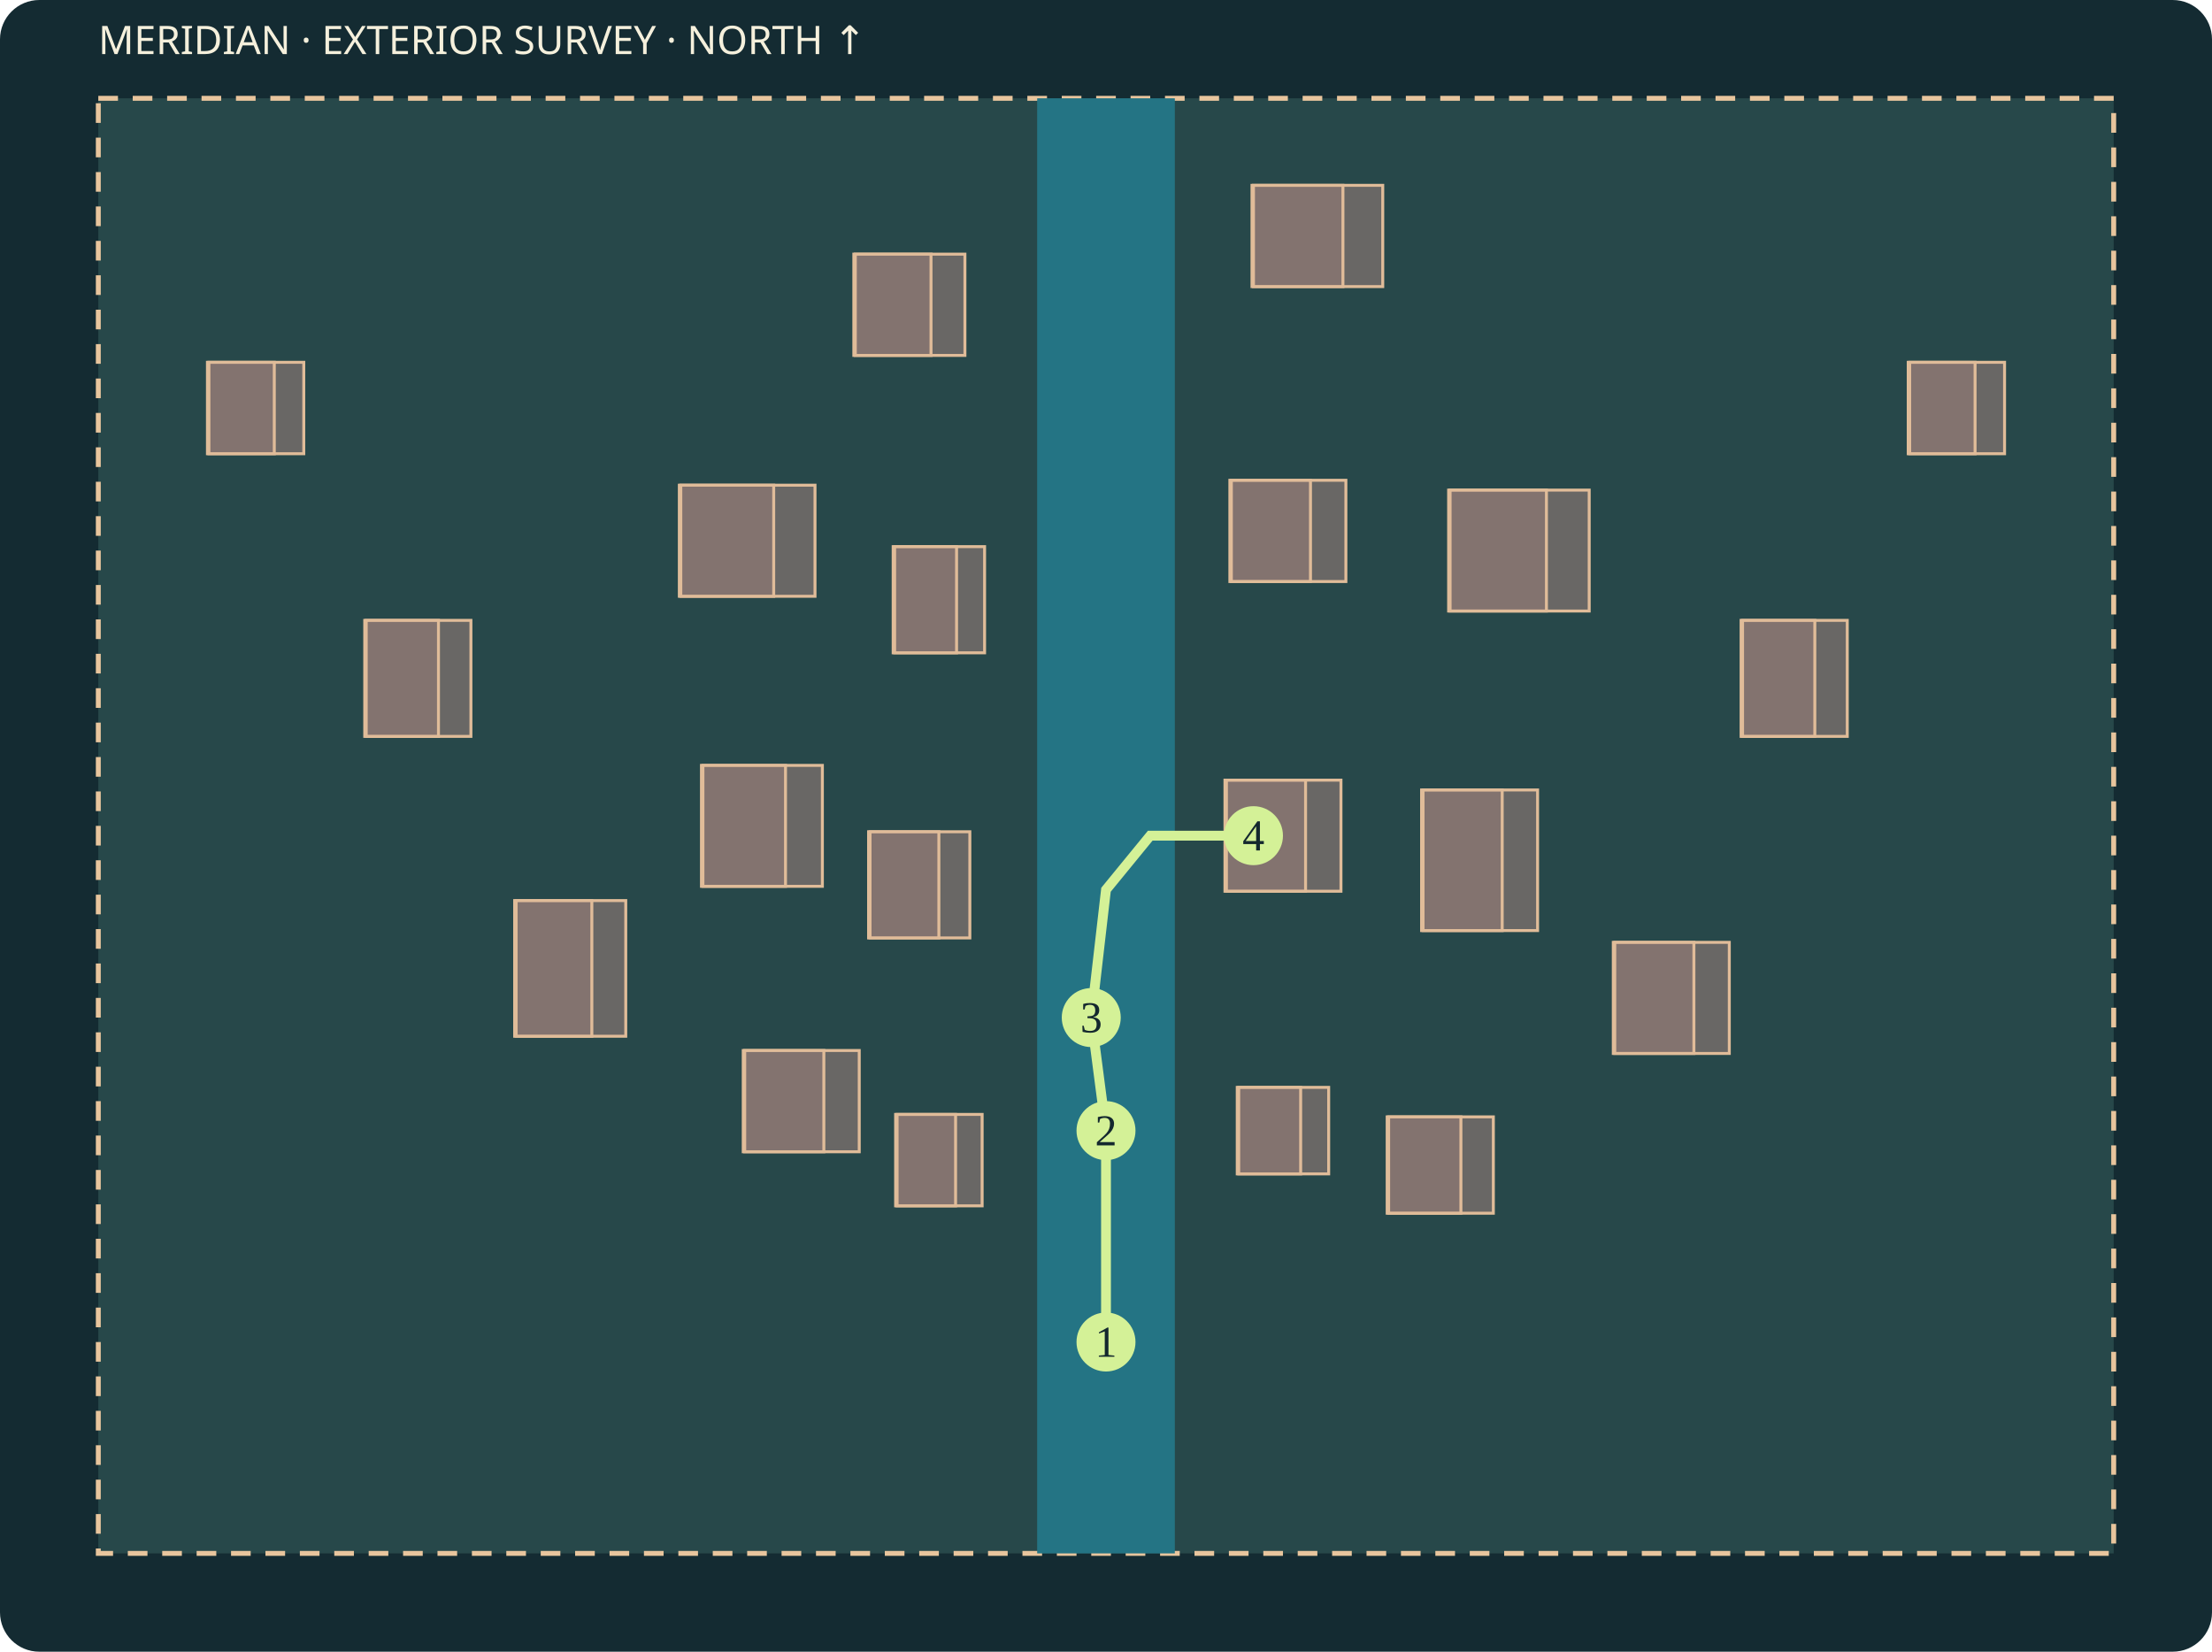
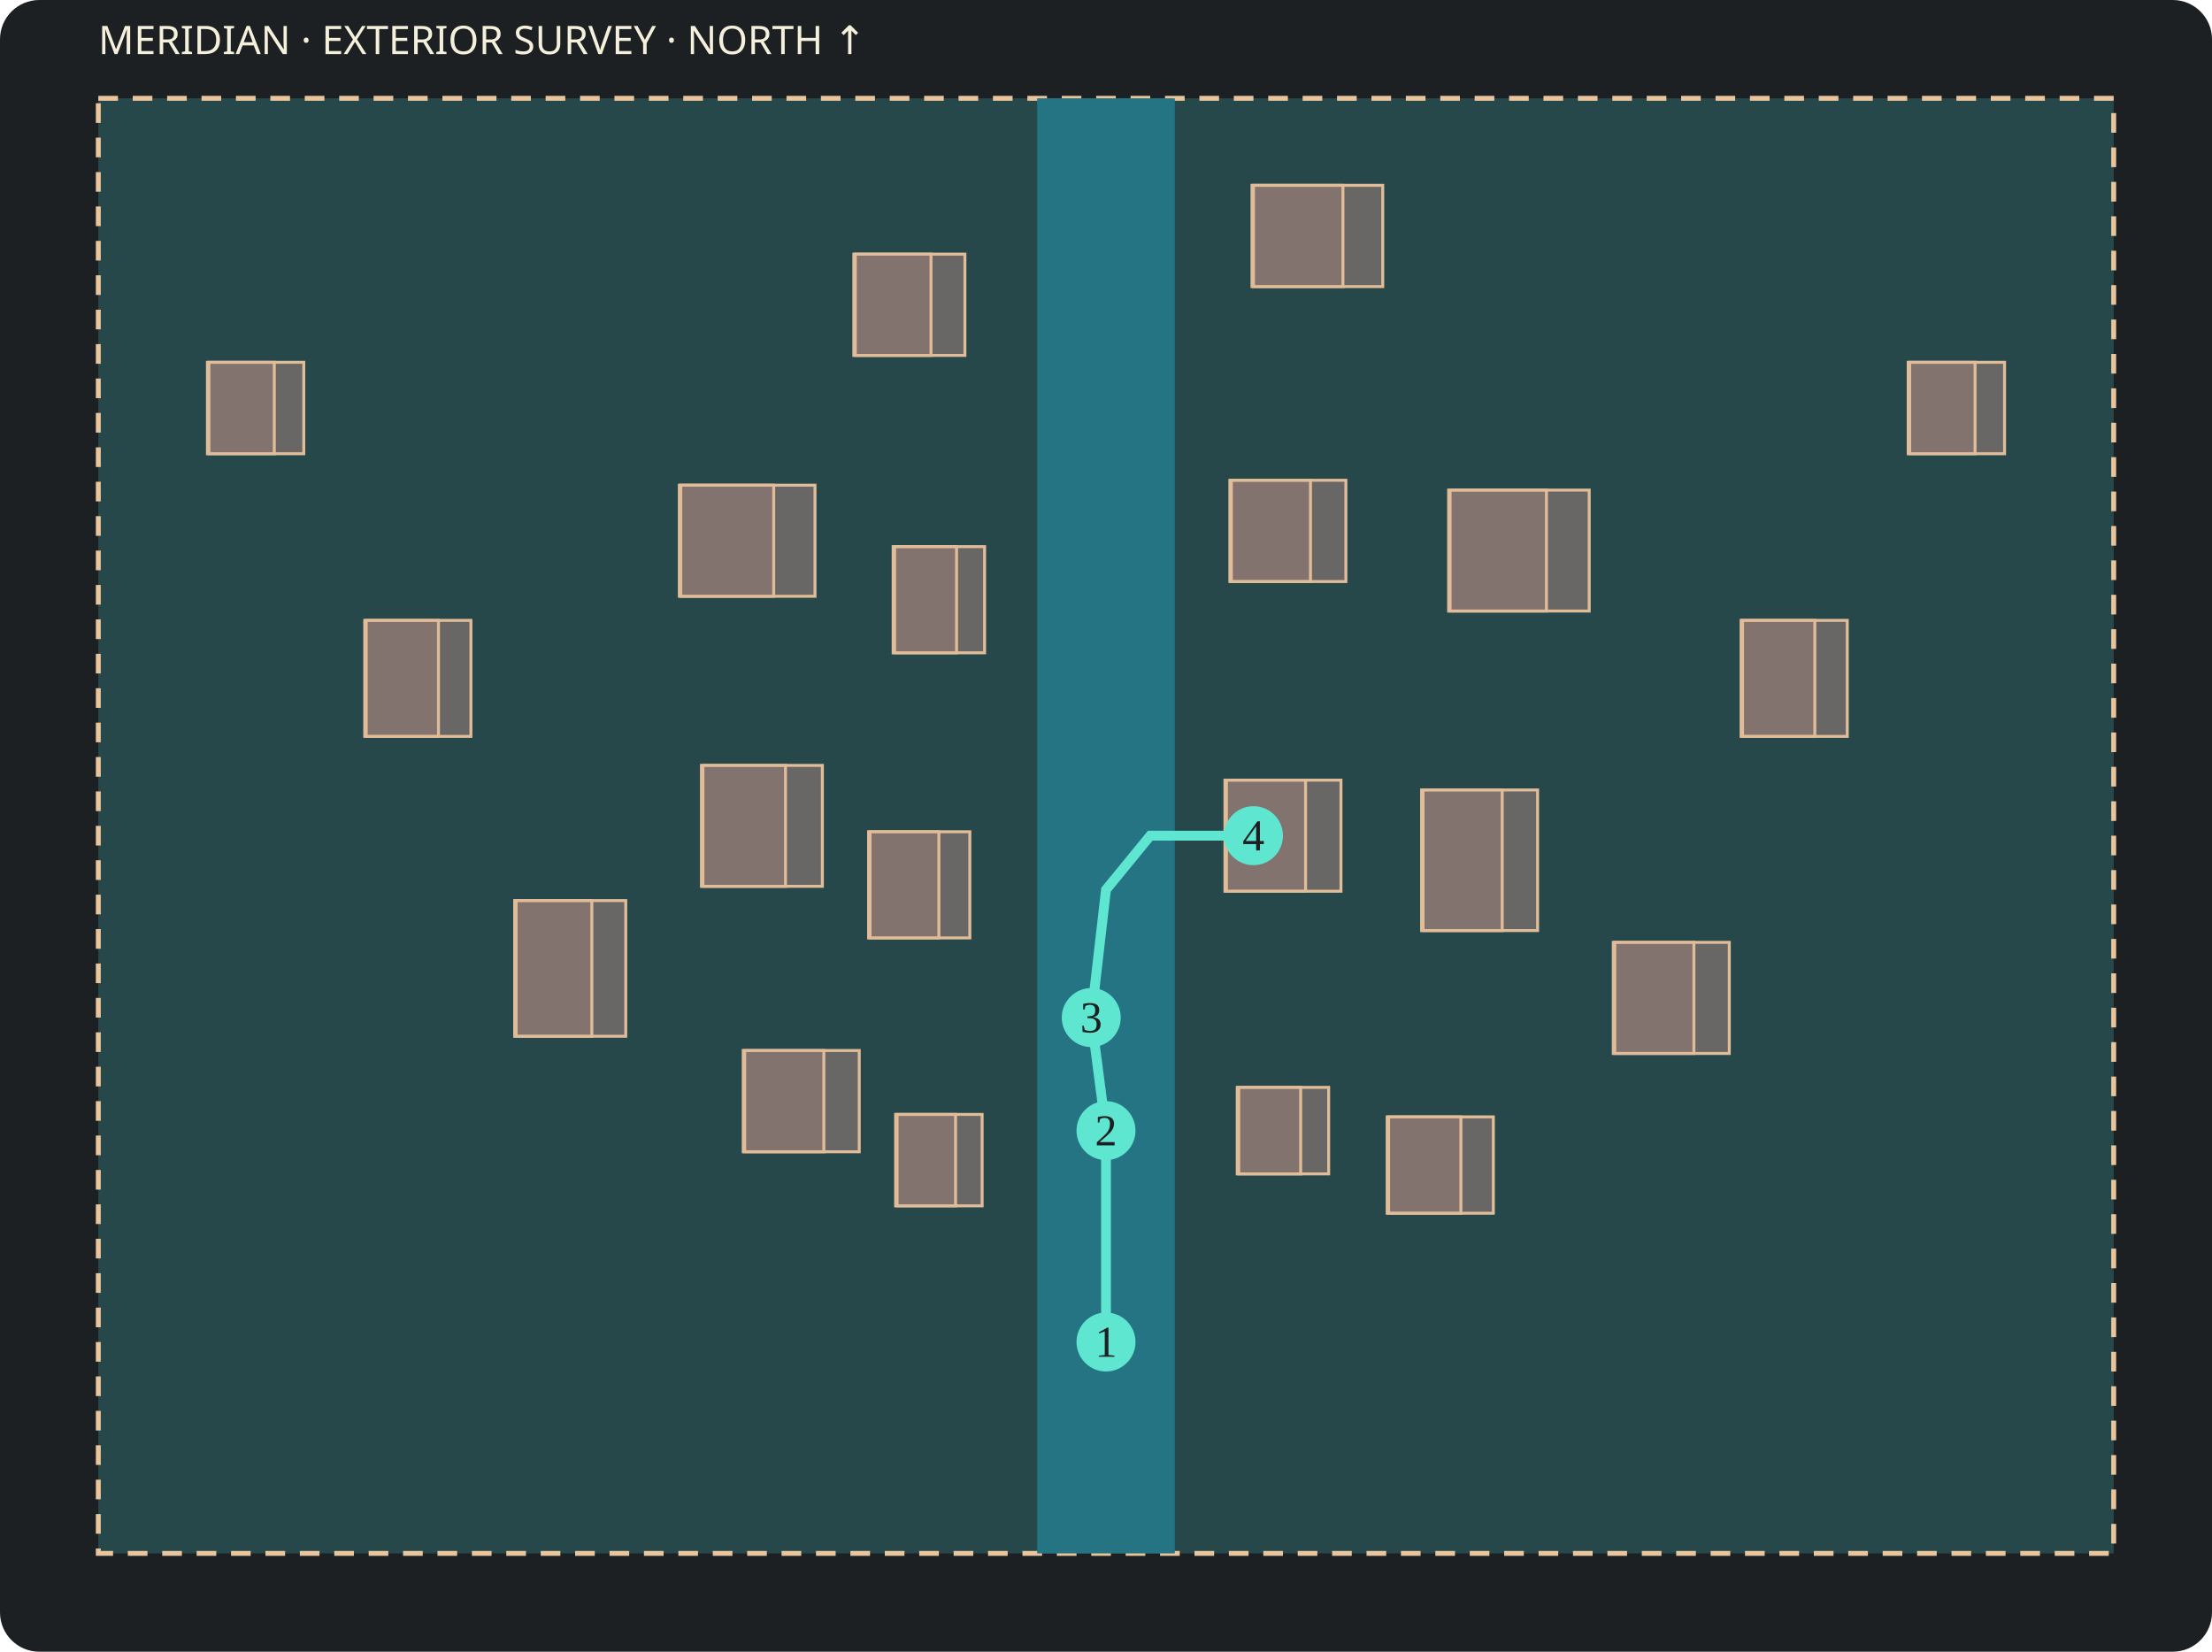
<svg xmlns="http://www.w3.org/2000/svg" viewBox="-225 -208 450 336" role="img">
-   <rect x="-225" y="-208" width="450" height="336" rx="8" fill="#142b32" />
+   <rect x="-225" y="-208" width="450" height="336" rx="8" fill="#1c2023" />
  <rect x="-205" y="-188" width="410" height="296" fill="#27484a" stroke="#e8c59d" stroke-dasharray="4 3" />
  <path d="M0 108V-188" stroke="#247484" stroke-width="28" />
  <rect x="-42.8" y="18.7" width="17.6" height="18.6" fill="#957b76" fill-opacity=".6" stroke="#e0bc99" stroke-width=".6" />
  <rect x="-42.5" y="18.7" width="11.9" height="18.6" fill="#957b76" fill-opacity=".6" stroke="#e0bc99" stroke-width=".6" />
  <rect x="-73.8" y="5.7" width="23.6" height="20.6" fill="#957b76" fill-opacity=".6" stroke="#e0bc99" stroke-width=".6" />
  <rect x="-73.5" y="5.7" width="16.1" height="20.6" fill="#957b76" fill-opacity=".6" stroke="#e0bc99" stroke-width=".6" />
  <rect x="26.7" y="13.2" width="18.6" height="17.6" fill="#957b76" fill-opacity=".6" stroke="#e0bc99" stroke-width=".6" />
  <rect x="27" y="13.2" width="12.6" height="17.6" fill="#957b76" fill-opacity=".6" stroke="#e0bc99" stroke-width=".6" />
  <rect x="57.2" y="19.2" width="21.6" height="19.6" fill="#957b76" fill-opacity=".6" stroke="#e0bc99" stroke-width=".6" />
  <rect x="57.5" y="19.2" width="14.7" height="19.6" fill="#957b76" fill-opacity=".6" stroke="#e0bc99" stroke-width=".6" />
  <rect x="-48.3" y="-38.8" width="20.6" height="21.6" fill="#957b76" fill-opacity=".6" stroke="#e0bc99" stroke-width=".6" />
  <rect x="-48" y="-38.8" width="14" height="21.6" fill="#957b76" fill-opacity=".6" stroke="#e0bc99" stroke-width=".6" />
  <rect x="24.2" y="-49.3" width="23.6" height="22.6" fill="#957b76" fill-opacity=".6" stroke="#e0bc99" stroke-width=".6" />
  <rect x="24.5" y="-49.3" width="16.1" height="22.6" fill="#957b76" fill-opacity=".6" stroke="#e0bc99" stroke-width=".6" />
  <rect x="-82.3" y="-52.3" width="24.6" height="24.6" fill="#957b76" fill-opacity=".6" stroke="#e0bc99" stroke-width=".6" />
  <rect x="-82" y="-52.3" width="16.8" height="24.6" fill="#957b76" fill-opacity=".6" stroke="#e0bc99" stroke-width=".6" />
  <rect x="64.2" y="-47.3" width="23.6" height="28.6" fill="#957b76" fill-opacity=".6" stroke="#e0bc99" stroke-width=".6" />
  <rect x="64.5" y="-47.3" width="16.1" height="28.6" fill="#957b76" fill-opacity=".6" stroke="#e0bc99" stroke-width=".6" />
  <rect x="-43.3" y="-96.8" width="18.6" height="21.6" fill="#957b76" fill-opacity=".6" stroke="#e0bc99" stroke-width=".6" />
  <rect x="-43" y="-96.8" width="12.6" height="21.6" fill="#957b76" fill-opacity=".6" stroke="#e0bc99" stroke-width=".6" />
  <rect x="25.2" y="-110.3" width="23.6" height="20.6" fill="#957b76" fill-opacity=".6" stroke="#e0bc99" stroke-width=".6" />
  <rect x="25.5" y="-110.3" width="16.1" height="20.6" fill="#957b76" fill-opacity=".6" stroke="#e0bc99" stroke-width=".6" />
  <rect x="-86.8" y="-109.3" width="27.6" height="22.6" fill="#957b76" fill-opacity=".6" stroke="#e0bc99" stroke-width=".6" />
  <rect x="-86.5" y="-109.3" width="18.9" height="22.6" fill="#957b76" fill-opacity=".6" stroke="#e0bc99" stroke-width=".6" />
  <rect x="69.7" y="-108.3" width="28.6" height="24.6" fill="#957b76" fill-opacity=".6" stroke="#e0bc99" stroke-width=".6" />
  <rect x="70" y="-108.3" width="19.6" height="24.6" fill="#957b76" fill-opacity=".6" stroke="#e0bc99" stroke-width=".6" />
  <rect x="-51.3" y="-156.3" width="22.6" height="20.6" fill="#957b76" fill-opacity=".6" stroke="#e0bc99" stroke-width=".6" />
  <rect x="-51" y="-156.3" width="15.4" height="20.6" fill="#957b76" fill-opacity=".6" stroke="#e0bc99" stroke-width=".6" />
  <rect x="29.7" y="-170.3" width="26.6" height="20.6" fill="#957b76" fill-opacity=".6" stroke="#e0bc99" stroke-width=".6" />
  <rect x="30" y="-170.3" width="18.2" height="20.6" fill="#957b76" fill-opacity=".6" stroke="#e0bc99" stroke-width=".6" />
  <rect x="-120.3" y="-24.8" width="22.6" height="27.6" fill="#957b76" fill-opacity=".6" stroke="#e0bc99" stroke-width=".6" />
  <rect x="-120" y="-24.8" width="15.4" height="27.6" fill="#957b76" fill-opacity=".6" stroke="#e0bc99" stroke-width=".6" />
  <rect x="103.2" y="-16.3" width="23.6" height="22.6" fill="#957b76" fill-opacity=".6" stroke="#e0bc99" stroke-width=".6" />
  <rect x="103.5" y="-16.3" width="16.1" height="22.6" fill="#957b76" fill-opacity=".6" stroke="#e0bc99" stroke-width=".6" />
  <rect x="-150.8" y="-81.8" width="21.6" height="23.6" fill="#957b76" fill-opacity=".6" stroke="#e0bc99" stroke-width=".6" />
  <rect x="-150.5" y="-81.8" width="14.7" height="23.6" fill="#957b76" fill-opacity=".6" stroke="#e0bc99" stroke-width=".6" />
  <rect x="-182.8" y="-134.3" width="19.6" height="18.6" fill="#957b76" fill-opacity=".6" stroke="#e0bc99" stroke-width=".6" />
  <rect x="-182.5" y="-134.3" width="13.3" height="18.6" fill="#957b76" fill-opacity=".6" stroke="#e0bc99" stroke-width=".6" />
  <rect x="129.2" y="-81.8" width="21.6" height="23.6" fill="#957b76" fill-opacity=".6" stroke="#e0bc99" stroke-width=".6" />
  <rect x="129.5" y="-81.8" width="14.7" height="23.6" fill="#957b76" fill-opacity=".6" stroke="#e0bc99" stroke-width=".6" />
  <rect x="163.2" y="-134.3" width="19.6" height="18.6" fill="#957b76" fill-opacity=".6" stroke="#e0bc99" stroke-width=".6" />
  <rect x="163.5" y="-134.3" width="13.3" height="18.6" fill="#957b76" fill-opacity=".6" stroke="#e0bc99" stroke-width=".6" />
-   <polyline points="0,65 0,65 0,47 0,22 -3,-1 0,-27 9,-38 30,-38" fill="none" stroke="#d4f197" stroke-width="2" />
-   <circle cx="0" cy="65" r="6" fill="#d4f197" />
-   <text x="0" y="68" text-anchor="middle" fill="#14282e" font-size="9">1</text>
-   <circle cx="0" cy="22" r="6" fill="#d4f197" />
-   <text x="0" y="25" text-anchor="middle" fill="#14282e" font-size="9">2</text>
-   <circle cx="-3" cy="-1" r="6" fill="#d4f197" />
-   <text x="-3" y="2" text-anchor="middle" fill="#14282e" font-size="9">3</text>
-   <circle cx="30" cy="-38" r="6" fill="#d4f197" />
-   <text x="30" y="-35" text-anchor="middle" fill="#14282e" font-size="9">4</text>
+   <polyline points="0,65 0,65 0,47 0,22 -3,-1 0,-27 9,-38 30,-38" fill="none" stroke="#5ee6d0" stroke-width="2" />
+   <circle cx="0" cy="65" r="6" fill="#5ee6d0" />
+   <text x="0" y="68" text-anchor="middle" fill="#1c2023" font-size="9">1</text>
+   <circle cx="0" cy="22" r="6" fill="#5ee6d0" />
+   <text x="0" y="25" text-anchor="middle" fill="#1c2023" font-size="9">2</text>
+   <circle cx="-3" cy="-1" r="6" fill="#5ee6d0" />
+   <text x="-3" y="2" text-anchor="middle" fill="#1c2023" font-size="9">3</text>
+   <circle cx="30" cy="-38" r="6" fill="#5ee6d0" />
+   <text x="30" y="-35" text-anchor="middle" fill="#1c2023" font-size="9">4</text>
  <text x="-205" y="-197" fill="#f5f0dc" font-family="sans-serif" font-size="8">MERIDIAN · EXTERIOR SURVEY · NORTH ↑</text>
</svg>
